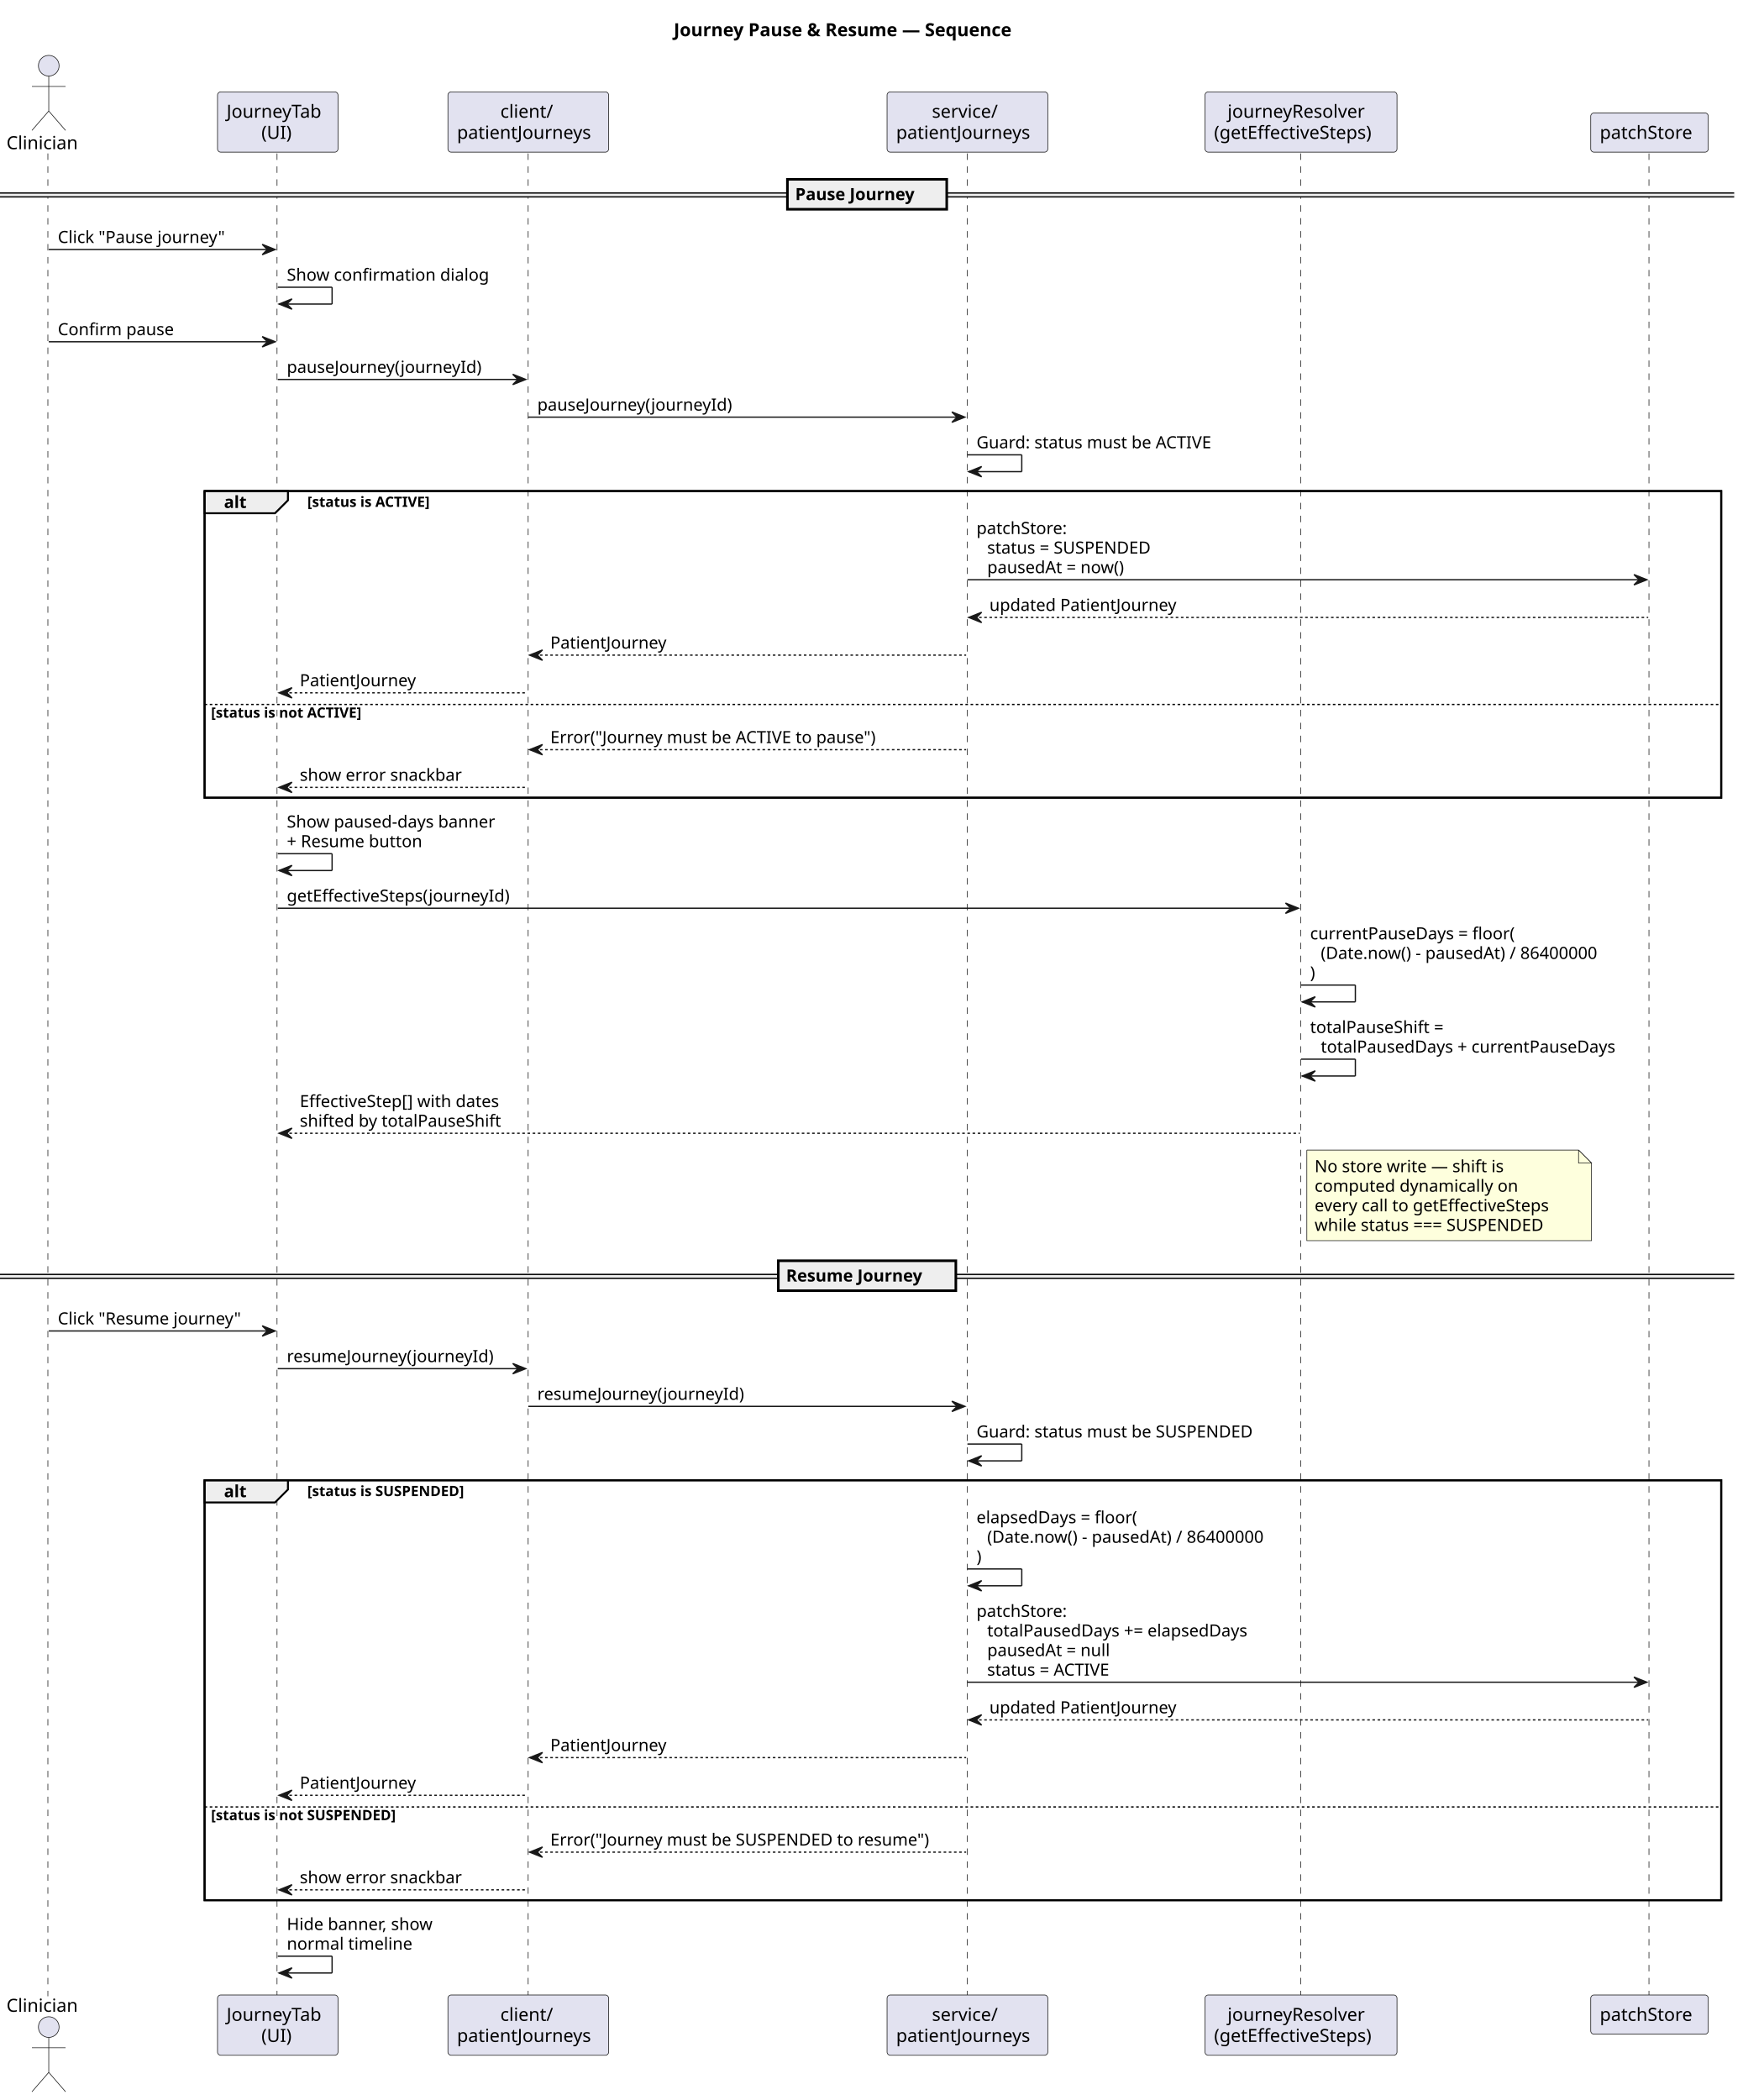
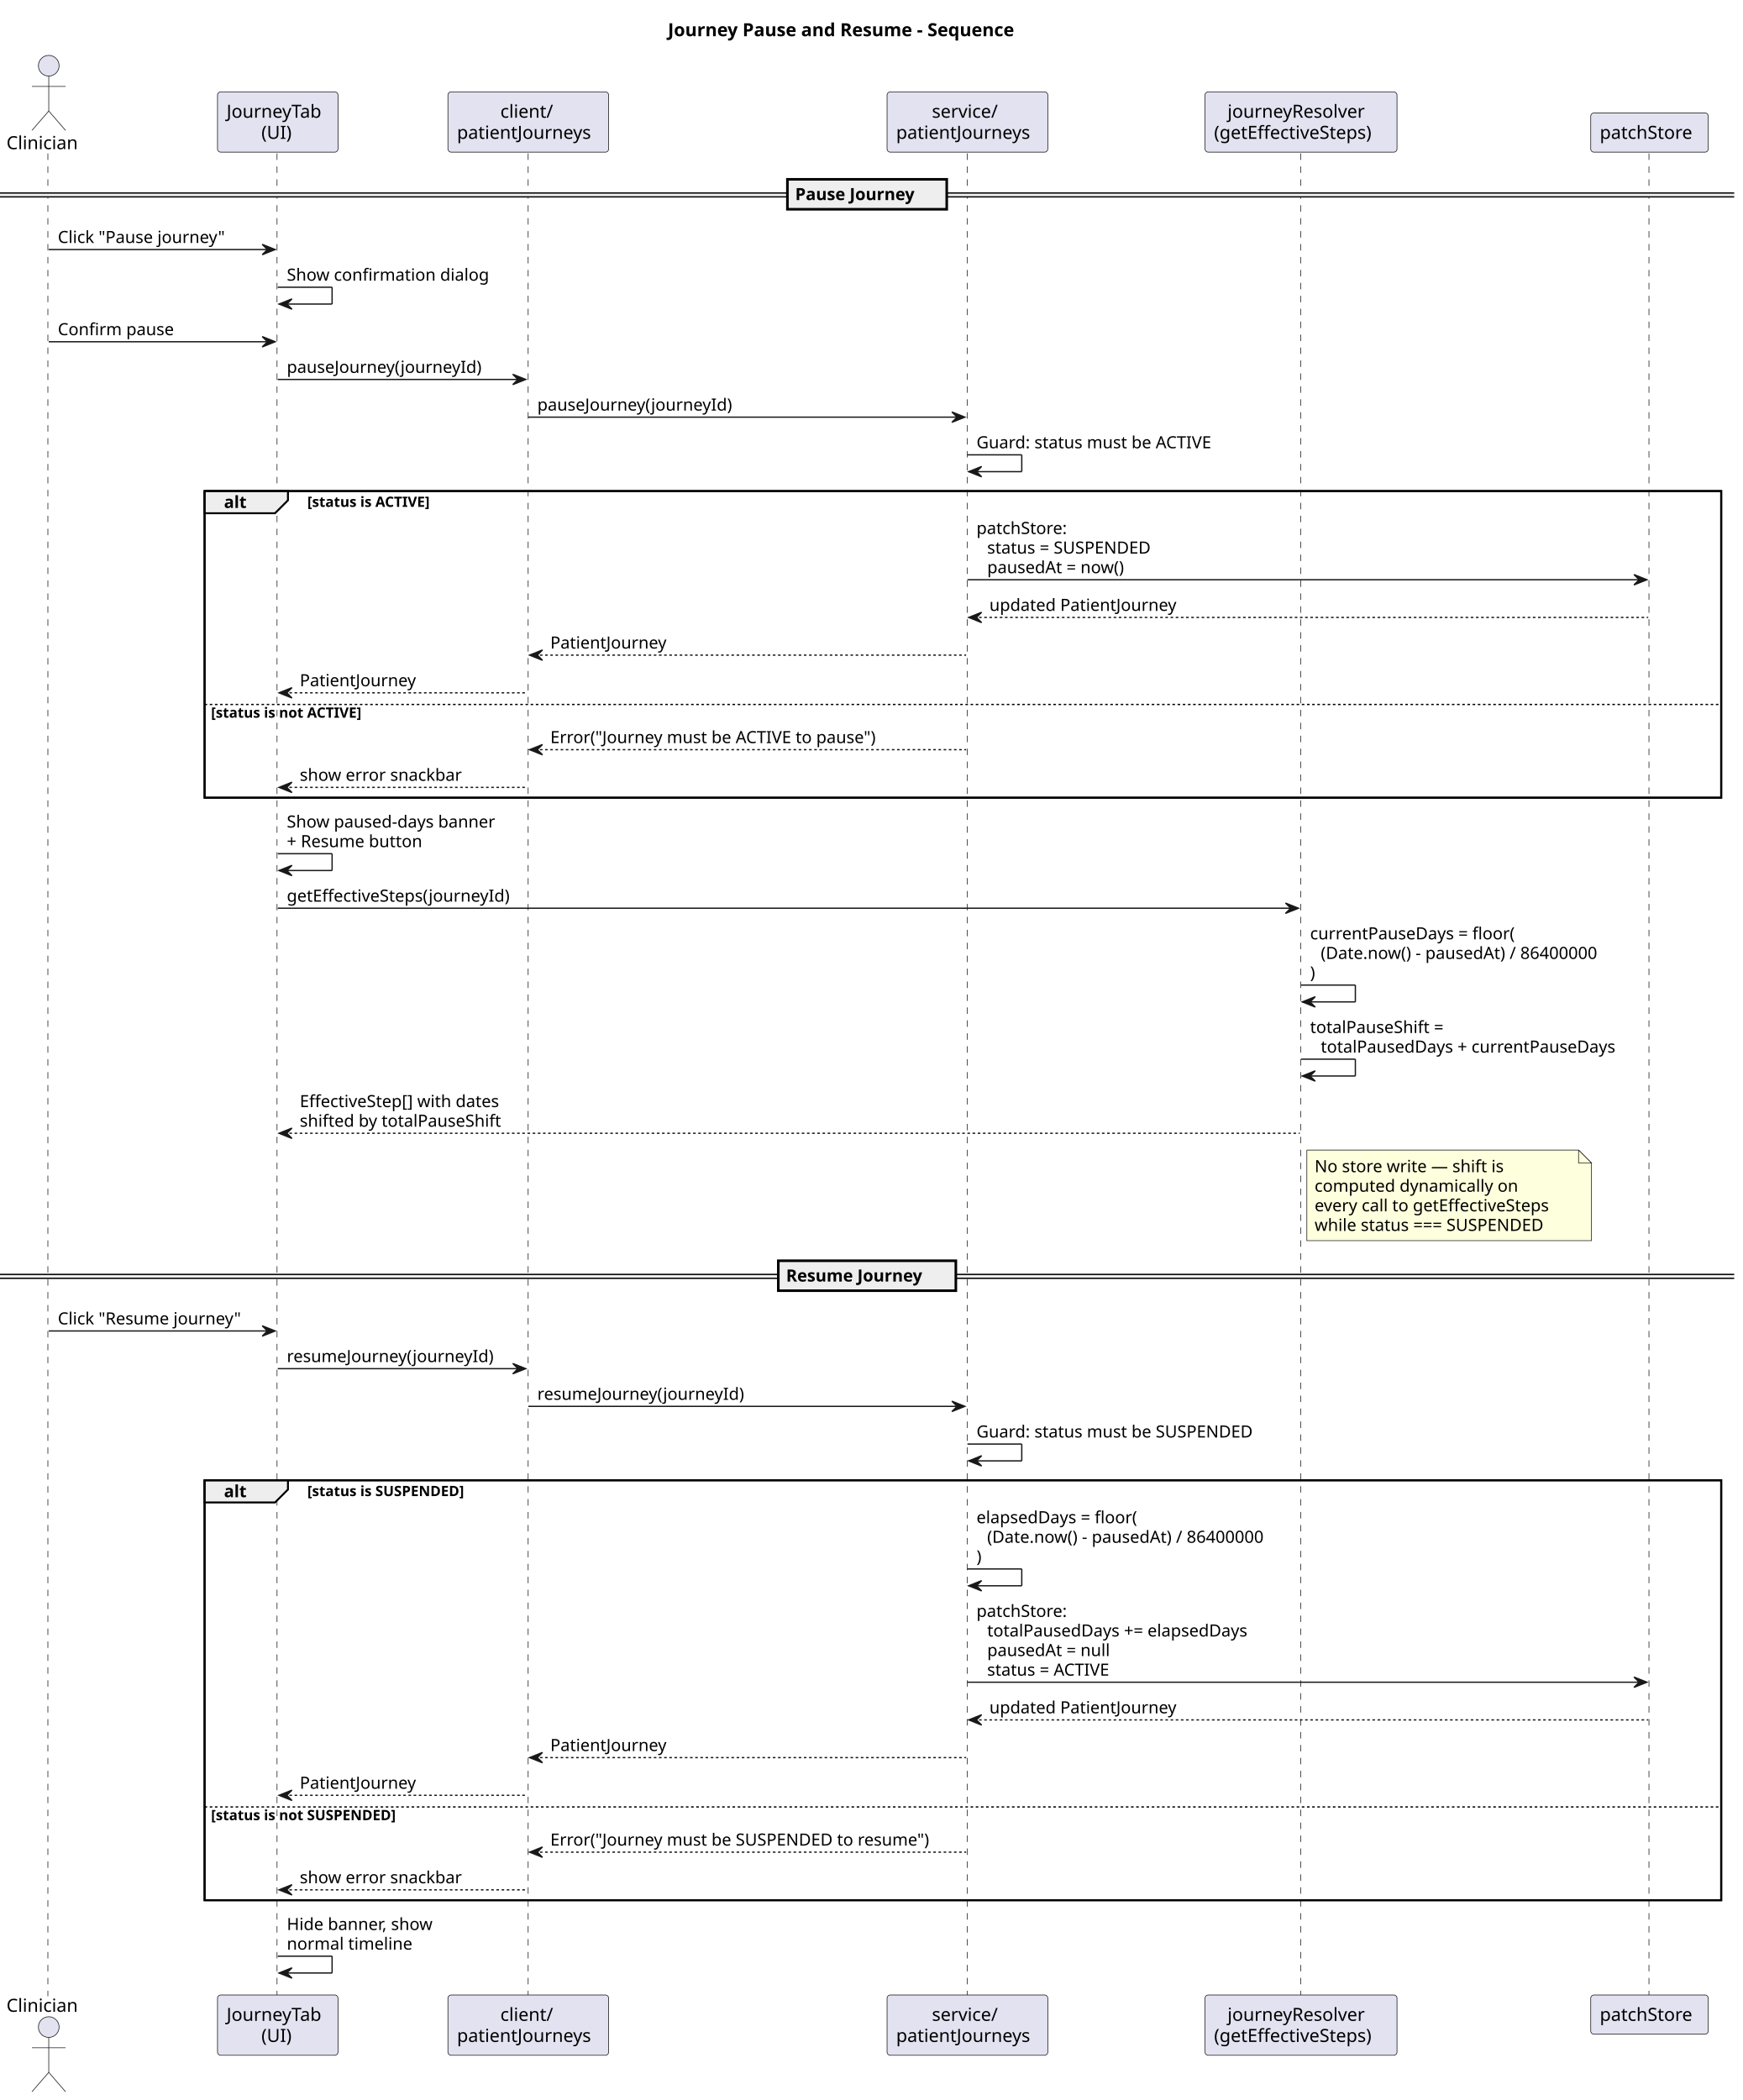
<svg xmlns="http://www.w3.org/2000/svg" contentStyleType="text/css" data-diagram-type="SEQUENCE" height="1623px" preserveAspectRatio="none" style="width:1347px;height:1623px;background:#FFFFFF;" version="1.1" viewBox="0 0 1347 1623" width="1347px" zoomAndPan="magnify">
  <defs />
  <g>
-     <text fill="#000000" font-family="sans-serif" font-size="14" font-weight="bold" lengthAdjust="spacing" textLength="297.849" x="520.699" y="27.995">Journey Pause &amp; Resume — Sequence</text>
+     <text fill="#000000" font-family="sans-serif" font-size="14" font-weight="bold" lengthAdjust="spacing" textLength="306.886" x="516.181" y="27.995">Journey Pause and Resume - Sequence</text>
    <rect fill="none" height="237" style="stroke:#000000;stroke-width:1.5;" width="1172.14" x="158.107" y="379.523" />
    <rect fill="none" height="324.531" style="stroke:#000000;stroke-width:1.5;" width="1172.14" x="158.107" y="1144.047" />
    <g class="participant-lifeline" data-entity-uid="part1" data-qualified-name="Clinician" id="part1-lifeline">
      <g>
        <rect fill="#000000" fill-opacity="0" height="1424.25" width="8" x="33.678" y="118.594" />
        <line style="stroke:#181818;stroke-width:0.5;stroke-dasharray:5,5;" x1="37" x2="37" y1="118.594" y2="1542.844" />
      </g>
    </g>
    <g class="participant-lifeline" data-entity-uid="part2" data-qualified-name="UI" id="part2-lifeline">
      <g>
        <rect fill="#000000" fill-opacity="0" height="1424.25" width="8" x="210.663" y="118.594" />
        <line style="stroke:#181818;stroke-width:0.5;stroke-dasharray:5,5;" x1="214.107" x2="214.107" y1="118.594" y2="1542.844" />
      </g>
    </g>
    <g class="participant-lifeline" data-entity-uid="part3" data-qualified-name="Client" id="part3-lifeline">
      <g>
        <rect fill="#000000" fill-opacity="0" height="1424.25" width="8" x="404.291" y="118.594" />
        <line style="stroke:#181818;stroke-width:0.5;stroke-dasharray:5,5;" x1="408.187" x2="408.187" y1="118.594" y2="1542.844" />
      </g>
    </g>
    <g class="participant-lifeline" data-entity-uid="part4" data-qualified-name="Service" id="part4-lifeline">
      <g>
        <rect fill="#000000" fill-opacity="0" height="1424.25" width="8" x="743.681" y="118.594" />
        <line style="stroke:#181818;stroke-width:0.5;stroke-dasharray:5,5;" x1="747.577" x2="747.577" y1="118.594" y2="1542.844" />
      </g>
    </g>
    <g class="participant-lifeline" data-entity-uid="part5" data-qualified-name="Resolver" id="part5-lifeline">
      <g>
        <rect fill="#000000" fill-opacity="0" height="1424.25" width="8" x="1001.501" y="118.594" />
        <line style="stroke:#181818;stroke-width:0.5;stroke-dasharray:5,5;" x1="1005.314" x2="1005.314" y1="118.594" y2="1542.844" />
      </g>
    </g>
    <g class="participant-lifeline" data-entity-uid="part6" data-qualified-name="Store" id="part6-lifeline">
      <g>
        <rect fill="#000000" fill-opacity="0" height="1424.25" width="8" x="1270.829" y="118.594" />
        <line style="stroke:#181818;stroke-width:0.5;stroke-dasharray:5,5;" x1="1274.411" x2="1274.411" y1="118.594" y2="1542.844" />
      </g>
    </g>
    <g class="participant participant-head" data-entity-uid="part1" data-qualified-name="Clinician" id="part1-head">
      <text fill="#000000" font-family="sans-serif" font-size="14" lengthAdjust="spacing" textLength="59.356" x="5" y="115.292">Clinician</text>
      <ellipse cx="37.678" cy="50.797" fill="#E2E2F0" rx="8" ry="8" style="stroke:#181818;stroke-width:0.5;" />
      <path d="M37.678,58.797 L37.678,85.797 M24.678,66.797 L50.678,66.797 M37.678,85.797 L24.678,100.797 M37.678,85.797 L50.678,100.797" fill="none" style="stroke:#181818;stroke-width:0.5;" />
    </g>
    <g class="participant participant-tail" data-entity-uid="part1" data-qualified-name="Clinician" id="part1-tail">
      <text fill="#000000" font-family="sans-serif" font-size="14" lengthAdjust="spacing" textLength="59.356" x="5" y="1554.839">Clinician</text>
      <ellipse cx="37.678" cy="1566.641" fill="#E2E2F0" rx="8" ry="8" style="stroke:#181818;stroke-width:0.5;" />
      <path d="M37.678,1574.641 L37.678,1601.641 M24.678,1582.641 L50.678,1582.641 M37.678,1601.641 L24.678,1616.641 M37.678,1601.641 L50.678,1616.641" fill="none" style="stroke:#181818;stroke-width:0.5;" />
    </g>
    <g class="participant participant-head" data-entity-uid="part2" data-qualified-name="UI" id="part2-head">
      <rect fill="#E2E2F0" height="46.594" rx="2.5" ry="2.5" style="stroke:#181818;stroke-width:0.5;" width="93.112" x="168.107" y="71" />
      <text fill="#000000" font-family="sans-serif" font-size="14" lengthAdjust="spacing" textLength="79.112" x="175.107" y="90.995">JourneyTab</text>
      <text fill="#000000" font-family="sans-serif" font-size="14" lengthAdjust="spacing" textLength="25.3" x="202.013" y="107.292">(UI)</text>
    </g>
    <g class="participant participant-tail" data-entity-uid="part2" data-qualified-name="UI" id="part2-tail">
      <rect fill="#E2E2F0" height="46.594" rx="2.5" ry="2.5" style="stroke:#181818;stroke-width:0.5;" width="93.112" x="168.107" y="1541.844" />
      <text fill="#000000" font-family="sans-serif" font-size="14" lengthAdjust="spacing" textLength="79.112" x="175.107" y="1561.839">JourneyTab</text>
      <text fill="#000000" font-family="sans-serif" font-size="14" lengthAdjust="spacing" textLength="25.3" x="202.013" y="1578.136">(UI)</text>
    </g>
    <g class="participant participant-head" data-entity-uid="part3" data-qualified-name="Client" id="part3-head">
      <rect fill="#E2E2F0" height="46.594" rx="2.5" ry="2.5" style="stroke:#181818;stroke-width:0.5;" width="124.209" x="346.187" y="71" />
      <text fill="#000000" font-family="sans-serif" font-size="14" lengthAdjust="spacing" textLength="43.169" x="386.707" y="90.995">client/</text>
      <text fill="#000000" font-family="sans-serif" font-size="14" lengthAdjust="spacing" textLength="110.209" x="353.187" y="107.292">patientJourneys</text>
    </g>
    <g class="participant participant-tail" data-entity-uid="part3" data-qualified-name="Client" id="part3-tail">
      <rect fill="#E2E2F0" height="46.594" rx="2.5" ry="2.5" style="stroke:#181818;stroke-width:0.5;" width="124.209" x="346.187" y="1541.844" />
      <text fill="#000000" font-family="sans-serif" font-size="14" lengthAdjust="spacing" textLength="43.169" x="386.707" y="1561.839">client/</text>
      <text fill="#000000" font-family="sans-serif" font-size="14" lengthAdjust="spacing" textLength="110.209" x="353.187" y="1578.136">patientJourneys</text>
    </g>
    <g class="participant participant-head" data-entity-uid="part4" data-qualified-name="Service" id="part4-head">
      <rect fill="#E2E2F0" height="46.594" rx="2.5" ry="2.5" style="stroke:#181818;stroke-width:0.5;" width="124.209" x="685.577" y="71" />
      <text fill="#000000" font-family="sans-serif" font-size="14" lengthAdjust="spacing" textLength="54.865" x="720.249" y="90.995">service/</text>
      <text fill="#000000" font-family="sans-serif" font-size="14" lengthAdjust="spacing" textLength="110.209" x="692.577" y="107.292">patientJourneys</text>
    </g>
    <g class="participant participant-tail" data-entity-uid="part4" data-qualified-name="Service" id="part4-tail">
      <rect fill="#E2E2F0" height="46.594" rx="2.5" ry="2.5" style="stroke:#181818;stroke-width:0.5;" width="124.209" x="685.577" y="1541.844" />
      <text fill="#000000" font-family="sans-serif" font-size="14" lengthAdjust="spacing" textLength="54.865" x="720.249" y="1561.839">service/</text>
      <text fill="#000000" font-family="sans-serif" font-size="14" lengthAdjust="spacing" textLength="110.209" x="692.577" y="1578.136">patientJourneys</text>
    </g>
    <g class="participant participant-head" data-entity-uid="part5" data-qualified-name="Resolver" id="part5-head">
      <rect fill="#E2E2F0" height="46.594" rx="2.5" ry="2.5" style="stroke:#181818;stroke-width:0.5;" width="148.374" x="931.314" y="71" />
      <text fill="#000000" font-family="sans-serif" font-size="14" lengthAdjust="spacing" textLength="113.6" x="948.701" y="90.995">journeyResolver</text>
      <text fill="#000000" font-family="sans-serif" font-size="14" lengthAdjust="spacing" textLength="134.374" x="938.314" y="107.292">(getEffectiveSteps)</text>
    </g>
    <g class="participant participant-tail" data-entity-uid="part5" data-qualified-name="Resolver" id="part5-tail">
      <rect fill="#E2E2F0" height="46.594" rx="2.5" ry="2.5" style="stroke:#181818;stroke-width:0.5;" width="148.374" x="931.314" y="1541.844" />
      <text fill="#000000" font-family="sans-serif" font-size="14" lengthAdjust="spacing" textLength="113.6" x="948.701" y="1561.839">journeyResolver</text>
      <text fill="#000000" font-family="sans-serif" font-size="14" lengthAdjust="spacing" textLength="134.374" x="938.314" y="1578.136">(getEffectiveSteps)</text>
    </g>
    <g class="participant participant-head" data-entity-uid="part6" data-qualified-name="Store" id="part6-head">
      <rect fill="#E2E2F0" height="30.297" rx="2.5" ry="2.5" style="stroke:#181818;stroke-width:0.5;" width="90.836" x="1229.411" y="87.297" />
      <text fill="#000000" font-family="sans-serif" font-size="14" lengthAdjust="spacing" textLength="76.836" x="1236.411" y="107.292">patchStore</text>
    </g>
    <g class="participant participant-tail" data-entity-uid="part6" data-qualified-name="Store" id="part6-tail">
      <rect fill="#E2E2F0" height="30.297" rx="2.5" ry="2.5" style="stroke:#181818;stroke-width:0.5;" width="90.836" x="1229.411" y="1541.844" />
      <text fill="#000000" font-family="sans-serif" font-size="14" lengthAdjust="spacing" textLength="76.836" x="1236.411" y="1561.839">patchStore</text>
    </g>
    <rect fill="#EEEEEE" height="3" style="stroke:#EEEEEE;stroke-width:1;" width="1340.247" x="0" y="149.16" />
    <line style="stroke:#000000;stroke-width:1;" x1="0" x2="1340.247" y1="149.16" y2="149.16" />
    <line style="stroke:#000000;stroke-width:1;" x1="0" x2="1340.247" y1="152.16" y2="152.16" />
    <rect fill="#EEEEEE" height="23.133" style="stroke:#000000;stroke-width:2;" width="123.142" x="608.553" y="138.594" />
    <text fill="#000000" font-family="sans-serif" font-size="13" font-weight="bold" lengthAdjust="spacing" textLength="104.616" x="614.553" y="154.661">Pause Journey</text>
    <g class="message" data-entity-1="part1" data-entity-2="part2" id="msg1">
      <polygon fill="#181818" points="202.663,188.859,212.663,192.859,202.663,196.859,206.663,192.859" style="stroke:#181818;stroke-width:1;" />
      <line style="stroke:#181818;stroke-width:1;" x1="37.678" x2="208.663" y1="192.859" y2="192.859" />
      <text fill="#000000" font-family="sans-serif" font-size="13" lengthAdjust="spacing" textLength="139.096" x="44.678" y="187.793">Click "Pause journey"</text>
    </g>
    <g class="message" data-entity-1="part2" data-entity-2="part2" id="msg2">
      <line style="stroke:#181818;stroke-width:1;" x1="214.663" x2="256.663" y1="221.992" y2="221.992" />
      <line style="stroke:#181818;stroke-width:1;" x1="256.663" x2="256.663" y1="221.992" y2="234.992" />
      <line style="stroke:#181818;stroke-width:1;" x1="215.663" x2="256.663" y1="234.992" y2="234.992" />
      <polygon fill="#181818" points="225.663,230.992,215.663,234.992,225.663,238.992,221.663,234.992" style="stroke:#181818;stroke-width:1;" />
      <text fill="#000000" font-family="sans-serif" font-size="13" lengthAdjust="spacing" textLength="165.394" x="221.663" y="216.926">Show confirmation dialog</text>
    </g>
    <g class="message" data-entity-1="part1" data-entity-2="part2" id="msg3">
      <polygon fill="#181818" points="202.663,260.125,212.663,264.125,202.663,268.125,206.663,264.125" style="stroke:#181818;stroke-width:1;" />
      <line style="stroke:#181818;stroke-width:1;" x1="37.678" x2="208.663" y1="264.125" y2="264.125" />
      <text fill="#000000" font-family="sans-serif" font-size="13" lengthAdjust="spacing" textLength="94.828" x="44.678" y="259.059">Confirm pause</text>
    </g>
    <g class="message" data-entity-1="part2" data-entity-2="part3" id="msg4">
      <polygon fill="#181818" points="396.291,289.258,406.291,293.258,396.291,297.258,400.291,293.258" style="stroke:#181818;stroke-width:1;" />
      <line style="stroke:#181818;stroke-width:1;" x1="214.663" x2="402.291" y1="293.258" y2="293.258" />
      <text fill="#000000" font-family="sans-serif" font-size="13" lengthAdjust="spacing" textLength="159.84" x="221.663" y="288.192">pauseJourney(journeyId)</text>
    </g>
    <g class="message" data-entity-1="part3" data-entity-2="part4" id="msg5">
      <polygon fill="#181818" points="735.681,318.391,745.681,322.391,735.681,326.391,739.681,322.391" style="stroke:#181818;stroke-width:1;" />
      <line style="stroke:#181818;stroke-width:1;" x1="408.291" x2="741.681" y1="322.391" y2="322.391" />
      <text fill="#000000" font-family="sans-serif" font-size="13" lengthAdjust="spacing" textLength="159.84" x="415.291" y="317.325">pauseJourney(journeyId)</text>
    </g>
    <g class="message" data-entity-1="part4" data-entity-2="part4" id="msg6">
      <line style="stroke:#181818;stroke-width:1;" x1="747.681" x2="789.681" y1="351.523" y2="351.523" />
      <line style="stroke:#181818;stroke-width:1;" x1="789.681" x2="789.681" y1="351.523" y2="364.523" />
      <line style="stroke:#181818;stroke-width:1;" x1="748.681" x2="789.681" y1="364.523" y2="364.523" />
      <polygon fill="#181818" points="758.681,360.523,748.681,364.523,758.681,368.523,754.681,364.523" style="stroke:#181818;stroke-width:1;" />
      <text fill="#000000" font-family="sans-serif" font-size="13" lengthAdjust="spacing" textLength="196.606" x="754.681" y="346.457">Guard: status must be ACTIVE</text>
    </g>
    <path d="M158.107,379.523 L222.55,379.523 L222.55,386.656 L212.55,396.656 L158.107,396.656 L158.107,379.523" fill="#EEEEEE" style="stroke:#000000;stroke-width:1.5;" />
    <rect fill="none" height="237" style="stroke:#000000;stroke-width:1.5;" width="1172.14" x="158.107" y="379.523" />
    <text fill="#000000" font-family="sans-serif" font-size="13" font-weight="bold" lengthAdjust="spacing" textLength="19.443" x="173.107" y="392.59">alt</text>
    <text fill="#000000" font-family="sans-serif" font-size="11" font-weight="bold" lengthAdjust="spacing" textLength="111.106" x="237.55" y="391.734">[status is ACTIVE]</text>
    <g class="message" data-entity-1="part4" data-entity-2="part6" id="msg7">
      <polygon fill="#181818" points="1262.829,444.055,1272.829,448.055,1262.829,452.055,1266.829,448.055" style="stroke:#181818;stroke-width:1;" />
      <line style="stroke:#181818;stroke-width:1;" x1="747.681" x2="1268.829" y1="448.055" y2="448.055" />
      <text fill="#000000" font-family="sans-serif" font-size="13" lengthAdjust="spacing" textLength="75.728" x="754.681" y="412.723">patchStore:</text>
      <text fill="#000000" font-family="sans-serif" font-size="13" lengthAdjust="spacing" textLength="139.134" x="762.946" y="427.856">status = SUSPENDED</text>
      <text fill="#000000" font-family="sans-serif" font-size="13" lengthAdjust="spacing" textLength="117.597" x="762.946" y="442.989">pausedAt = now()</text>
    </g>
    <g class="message" data-entity-1="part6" data-entity-2="part4" id="msg8">
      <polygon fill="#181818" points="758.681,473.188,748.681,477.188,758.681,481.188,754.681,477.188" style="stroke:#181818;stroke-width:1;" />
      <line style="stroke:#181818;stroke-width:1;stroke-dasharray:2,2;" x1="752.681" x2="1273.829" y1="477.188" y2="477.188" />
      <text fill="#000000" font-family="sans-serif" font-size="13" lengthAdjust="spacing" textLength="153.34" x="764.681" y="472.122">updated PatientJourney</text>
    </g>
    <g class="message" data-entity-1="part4" data-entity-2="part3" id="msg9">
      <polygon fill="#181818" points="419.291,502.32,409.291,506.32,419.291,510.32,415.291,506.32" style="stroke:#181818;stroke-width:1;" />
      <line style="stroke:#181818;stroke-width:1;stroke-dasharray:2,2;" x1="413.291" x2="746.681" y1="506.32" y2="506.32" />
      <text fill="#000000" font-family="sans-serif" font-size="13" lengthAdjust="spacing" textLength="95.151" x="425.291" y="501.254">PatientJourney</text>
    </g>
    <g class="message" data-entity-1="part3" data-entity-2="part2" id="msg10">
      <polygon fill="#181818" points="225.663,531.453,215.663,535.453,225.663,539.453,221.663,535.453" style="stroke:#181818;stroke-width:1;" />
      <line style="stroke:#181818;stroke-width:1;stroke-dasharray:2,2;" x1="219.663" x2="407.291" y1="535.453" y2="535.453" />
      <text fill="#000000" font-family="sans-serif" font-size="13" lengthAdjust="spacing" textLength="95.151" x="231.663" y="530.387">PatientJourney</text>
    </g>
    <line style="stroke:#000000;stroke-width:1;stroke-dasharray:2,2;" x1="158.107" x2="1330.247" y1="544.453" y2="544.453" />
    <text fill="#000000" font-family="sans-serif" font-size="11" font-weight="bold" lengthAdjust="spacing" textLength="135.583" x="163.107" y="554.664">[status is not ACTIVE]</text>
    <g class="message" data-entity-1="part4" data-entity-2="part3" id="msg11">
      <polygon fill="#181818" points="419.291,575.391,409.291,579.391,419.291,583.391,415.291,579.391" style="stroke:#181818;stroke-width:1;" />
      <line style="stroke:#181818;stroke-width:1;stroke-dasharray:2,2;" x1="413.291" x2="746.681" y1="579.391" y2="579.391" />
      <text fill="#000000" font-family="sans-serif" font-size="13" lengthAdjust="spacing" textLength="272.422" x="425.291" y="574.325">Error("Journey must be ACTIVE to pause")</text>
    </g>
    <g class="message" data-entity-1="part3" data-entity-2="part2" id="msg12">
      <polygon fill="#181818" points="225.663,604.523,215.663,608.523,225.663,612.523,221.663,608.523" style="stroke:#181818;stroke-width:1;" />
      <line style="stroke:#181818;stroke-width:1;stroke-dasharray:2,2;" x1="219.663" x2="407.291" y1="608.523" y2="608.523" />
      <text fill="#000000" font-family="sans-serif" font-size="13" lengthAdjust="spacing" textLength="133.066" x="231.663" y="603.457">show error snackbar</text>
    </g>
    <g class="message" data-entity-1="part2" data-entity-2="part2" id="msg13">
      <line style="stroke:#181818;stroke-width:1;" x1="214.663" x2="256.663" y1="659.789" y2="659.789" />
      <line style="stroke:#181818;stroke-width:1;" x1="256.663" x2="256.663" y1="659.789" y2="672.789" />
      <line style="stroke:#181818;stroke-width:1;" x1="215.663" x2="256.663" y1="672.789" y2="672.789" />
      <polygon fill="#181818" points="225.663,668.789,215.663,672.789,225.663,676.789,221.663,672.789" style="stroke:#181818;stroke-width:1;" />
      <text fill="#000000" font-family="sans-serif" font-size="13" lengthAdjust="spacing" textLength="172.237" x="221.663" y="639.59">Show paused-days banner</text>
      <text fill="#000000" font-family="sans-serif" font-size="13" lengthAdjust="spacing" textLength="114.74" x="221.663" y="654.723">+ Resume button</text>
    </g>
    <g class="message" data-entity-1="part2" data-entity-2="part5" id="msg14">
      <polygon fill="#181818" points="993.501,697.922,1003.501,701.922,993.501,705.922,997.501,701.922" style="stroke:#181818;stroke-width:1;" />
      <line style="stroke:#181818;stroke-width:1;" x1="214.663" x2="999.501" y1="701.922" y2="701.922" />
      <text fill="#000000" font-family="sans-serif" font-size="13" lengthAdjust="spacing" textLength="185.942" x="221.663" y="696.856">getEffectiveSteps(journeyId)</text>
    </g>
    <g class="message" data-entity-1="part5" data-entity-2="part5" id="msg15">
      <line style="stroke:#181818;stroke-width:1;" x1="1005.501" x2="1047.501" y1="761.32" y2="761.32" />
      <line style="stroke:#181818;stroke-width:1;" x1="1047.501" x2="1047.501" y1="761.32" y2="774.32" />
      <line style="stroke:#181818;stroke-width:1;" x1="1006.501" x2="1047.501" y1="774.32" y2="774.32" />
      <polygon fill="#181818" points="1016.501,770.32,1006.501,774.32,1016.501,778.32,1012.501,774.32" style="stroke:#181818;stroke-width:1;" />
      <text fill="#000000" font-family="sans-serif" font-size="13" lengthAdjust="spacing" textLength="172.339" x="1012.501" y="725.989">currentPauseDays = floor(</text>
      <text fill="#000000" font-family="sans-serif" font-size="13" lengthAdjust="spacing" textLength="235.555" x="1020.766" y="741.122">(Date.now() - pausedAt) / 86400000</text>
      <text fill="#000000" font-family="sans-serif" font-size="13" lengthAdjust="spacing" textLength="5.072" x="1012.501" y="756.254">)</text>
    </g>
    <g class="message" data-entity-1="part5" data-entity-2="part5" id="msg16">
      <line style="stroke:#181818;stroke-width:1;" x1="1005.501" x2="1047.501" y1="818.586" y2="818.586" />
      <line style="stroke:#181818;stroke-width:1;" x1="1047.501" x2="1047.501" y1="818.586" y2="831.586" />
      <line style="stroke:#181818;stroke-width:1;" x1="1006.501" x2="1047.501" y1="831.586" y2="831.586" />
      <polygon fill="#181818" points="1016.501,827.586,1006.501,831.586,1016.501,835.586,1012.501,831.586" style="stroke:#181818;stroke-width:1;" />
      <text fill="#000000" font-family="sans-serif" font-size="13" lengthAdjust="spacing" textLength="113.344" x="1012.501" y="798.387">totalPauseShift =</text>
      <text fill="#000000" font-family="sans-serif" font-size="13" lengthAdjust="spacing" textLength="247.064" x="1020.766" y="813.52">totalPausedDays + currentPauseDays</text>
    </g>
    <g class="message" data-entity-1="part5" data-entity-2="part2" id="msg17">
      <polygon fill="#181818" points="225.663,871.852,215.663,875.852,225.663,879.852,221.663,875.852" style="stroke:#181818;stroke-width:1;" />
      <line style="stroke:#181818;stroke-width:1;stroke-dasharray:2,2;" x1="219.663" x2="1004.501" y1="875.852" y2="875.852" />
      <text fill="#000000" font-family="sans-serif" font-size="13" lengthAdjust="spacing" textLength="168.587" x="231.663" y="855.653">EffectiveStep[] with dates</text>
      <text fill="#000000" font-family="sans-serif" font-size="13" lengthAdjust="spacing" textLength="167.077" x="231.663" y="870.786">shifted by totalPauseShift</text>
    </g>
    <path d="M1010,888.852 L1010,958.852 L1230,958.852 L1230,898.852 L1220,888.852 L1010,888.852" fill="#FEFFDD" style="stroke:#181818;stroke-width:0.5;" />
    <path d="M1220,888.852 L1220,898.852 L1230,898.852 L1220,888.852" fill="#FEFFDD" style="stroke:#181818;stroke-width:0.5;" />
    <text fill="#000000" font-family="sans-serif" font-size="13" lengthAdjust="spacing" textLength="155.873" x="1016" y="905.918">No store write — shift is</text>
    <text fill="#000000" font-family="sans-serif" font-size="13" lengthAdjust="spacing" textLength="168.518" x="1016" y="921.051">computed dynamically on</text>
    <text fill="#000000" font-family="sans-serif" font-size="13" lengthAdjust="spacing" textLength="199.145" x="1016" y="936.184">every call to getEffectiveSteps</text>
    <text fill="#000000" font-family="sans-serif" font-size="13" lengthAdjust="spacing" textLength="199.145" x="1016" y="951.317">while status === SUSPENDED</text>
    <rect fill="#EEEEEE" height="3" style="stroke:#EEEEEE;stroke-width:1;" width="1340.247" x="0" y="984.949" />
    <line style="stroke:#000000;stroke-width:1;" x1="0" x2="1340.247" y1="984.949" y2="984.949" />
    <line style="stroke:#000000;stroke-width:1;" x1="0" x2="1340.247" y1="987.949" y2="987.949" />
    <rect fill="#EEEEEE" height="23.133" style="stroke:#000000;stroke-width:2;" width="137.214" x="601.516" y="974.383" />
    <text fill="#000000" font-family="sans-serif" font-size="13" font-weight="bold" lengthAdjust="spacing" textLength="118.689" x="607.516" y="990.45">Resume Journey</text>
    <g class="message" data-entity-1="part1" data-entity-2="part2" id="msg18">
      <polygon fill="#181818" points="202.663,1024.648,212.663,1028.648,202.663,1032.648,206.663,1028.648" style="stroke:#181818;stroke-width:1;" />
      <line style="stroke:#181818;stroke-width:1;" x1="37.678" x2="208.663" y1="1028.648" y2="1028.648" />
      <text fill="#000000" font-family="sans-serif" font-size="13" lengthAdjust="spacing" textLength="152.985" x="44.678" y="1023.582">Click "Resume journey"</text>
    </g>
    <g class="message" data-entity-1="part2" data-entity-2="part3" id="msg19">
      <polygon fill="#181818" points="396.291,1053.781,406.291,1057.781,396.291,1061.781,400.291,1057.781" style="stroke:#181818;stroke-width:1;" />
      <line style="stroke:#181818;stroke-width:1;" x1="214.663" x2="402.291" y1="1057.781" y2="1057.781" />
      <text fill="#000000" font-family="sans-serif" font-size="13" lengthAdjust="spacing" textLength="169.628" x="221.663" y="1052.715">resumeJourney(journeyId)</text>
    </g>
    <g class="message" data-entity-1="part3" data-entity-2="part4" id="msg20">
      <polygon fill="#181818" points="735.681,1082.914,745.681,1086.914,735.681,1090.914,739.681,1086.914" style="stroke:#181818;stroke-width:1;" />
      <line style="stroke:#181818;stroke-width:1;" x1="408.291" x2="741.681" y1="1086.914" y2="1086.914" />
      <text fill="#000000" font-family="sans-serif" font-size="13" lengthAdjust="spacing" textLength="169.628" x="415.291" y="1081.848">resumeJourney(journeyId)</text>
    </g>
    <g class="message" data-entity-1="part4" data-entity-2="part4" id="msg21">
      <line style="stroke:#181818;stroke-width:1;" x1="747.681" x2="789.681" y1="1116.047" y2="1116.047" />
      <line style="stroke:#181818;stroke-width:1;" x1="789.681" x2="789.681" y1="1116.047" y2="1129.047" />
      <line style="stroke:#181818;stroke-width:1;" x1="748.681" x2="789.681" y1="1129.047" y2="1129.047" />
      <polygon fill="#181818" points="758.681,1125.047,748.681,1129.047,758.681,1133.047,754.681,1129.047" style="stroke:#181818;stroke-width:1;" />
      <text fill="#000000" font-family="sans-serif" font-size="13" lengthAdjust="spacing" textLength="229.785" x="754.681" y="1110.981">Guard: status must be SUSPENDED</text>
    </g>
    <path d="M158.107,1144.047 L222.55,1144.047 L222.55,1151.18 L212.55,1161.18 L158.107,1161.18 L158.107,1144.047" fill="#EEEEEE" style="stroke:#000000;stroke-width:1.5;" />
    <rect fill="none" height="324.531" style="stroke:#000000;stroke-width:1.5;" width="1172.14" x="158.107" y="1144.047" />
    <text fill="#000000" font-family="sans-serif" font-size="13" font-weight="bold" lengthAdjust="spacing" textLength="19.443" x="173.107" y="1157.114">alt</text>
    <text fill="#000000" font-family="sans-serif" font-size="11" font-weight="bold" lengthAdjust="spacing" textLength="142.232" x="237.55" y="1156.257">[status is SUSPENDED]</text>
    <g class="message" data-entity-1="part4" data-entity-2="part4" id="msg22">
      <line style="stroke:#181818;stroke-width:1;" x1="747.681" x2="789.681" y1="1212.578" y2="1212.578" />
      <line style="stroke:#181818;stroke-width:1;" x1="789.681" x2="789.681" y1="1212.578" y2="1225.578" />
      <line style="stroke:#181818;stroke-width:1;" x1="748.681" x2="789.681" y1="1225.578" y2="1225.578" />
      <polygon fill="#181818" points="758.681,1221.578,748.681,1225.578,758.681,1229.578,754.681,1225.578" style="stroke:#181818;stroke-width:1;" />
      <text fill="#000000" font-family="sans-serif" font-size="13" lengthAdjust="spacing" textLength="136.963" x="754.681" y="1177.247">elapsedDays = floor(</text>
      <text fill="#000000" font-family="sans-serif" font-size="13" lengthAdjust="spacing" textLength="235.555" x="762.946" y="1192.379">(Date.now() - pausedAt) / 86400000</text>
      <text fill="#000000" font-family="sans-serif" font-size="13" lengthAdjust="spacing" textLength="5.072" x="754.681" y="1207.512">)</text>
    </g>
    <g class="message" data-entity-1="part4" data-entity-2="part6" id="msg23">
      <polygon fill="#181818" points="1262.829,1296.109,1272.829,1300.109,1262.829,1304.109,1266.829,1300.109" style="stroke:#181818;stroke-width:1;" />
      <line style="stroke:#181818;stroke-width:1;" x1="747.681" x2="1268.829" y1="1300.109" y2="1300.109" />
      <text fill="#000000" font-family="sans-serif" font-size="13" lengthAdjust="spacing" textLength="75.728" x="754.681" y="1249.645">patchStore:</text>
      <text fill="#000000" font-family="sans-serif" font-size="13" lengthAdjust="spacing" textLength="222.581" x="762.946" y="1264.778">totalPausedDays += elapsedDays</text>
      <text fill="#000000" font-family="sans-serif" font-size="13" lengthAdjust="spacing" textLength="104.33" x="762.946" y="1279.911">pausedAt = null</text>
      <text fill="#000000" font-family="sans-serif" font-size="13" lengthAdjust="spacing" textLength="105.955" x="762.946" y="1295.043">status = ACTIVE</text>
    </g>
    <g class="message" data-entity-1="part6" data-entity-2="part4" id="msg24">
      <polygon fill="#181818" points="758.681,1325.242,748.681,1329.242,758.681,1333.242,754.681,1329.242" style="stroke:#181818;stroke-width:1;" />
      <line style="stroke:#181818;stroke-width:1;stroke-dasharray:2,2;" x1="752.681" x2="1273.829" y1="1329.242" y2="1329.242" />
      <text fill="#000000" font-family="sans-serif" font-size="13" lengthAdjust="spacing" textLength="153.34" x="764.681" y="1324.176">updated PatientJourney</text>
    </g>
    <g class="message" data-entity-1="part4" data-entity-2="part3" id="msg25">
      <polygon fill="#181818" points="419.291,1354.375,409.291,1358.375,419.291,1362.375,415.291,1358.375" style="stroke:#181818;stroke-width:1;" />
      <line style="stroke:#181818;stroke-width:1;stroke-dasharray:2,2;" x1="413.291" x2="746.681" y1="1358.375" y2="1358.375" />
      <text fill="#000000" font-family="sans-serif" font-size="13" lengthAdjust="spacing" textLength="95.151" x="425.291" y="1353.309">PatientJourney</text>
    </g>
    <g class="message" data-entity-1="part3" data-entity-2="part2" id="msg26">
      <polygon fill="#181818" points="225.663,1383.508,215.663,1387.508,225.663,1391.508,221.663,1387.508" style="stroke:#181818;stroke-width:1;" />
      <line style="stroke:#181818;stroke-width:1;stroke-dasharray:2,2;" x1="219.663" x2="407.291" y1="1387.508" y2="1387.508" />
      <text fill="#000000" font-family="sans-serif" font-size="13" lengthAdjust="spacing" textLength="95.151" x="231.663" y="1382.442">PatientJourney</text>
    </g>
    <line style="stroke:#000000;stroke-width:1;stroke-dasharray:2,2;" x1="158.107" x2="1330.247" y1="1396.508" y2="1396.508" />
    <text fill="#000000" font-family="sans-serif" font-size="11" font-weight="bold" lengthAdjust="spacing" textLength="166.708" x="163.107" y="1406.718">[status is not SUSPENDED]</text>
    <g class="message" data-entity-1="part4" data-entity-2="part3" id="msg27">
      <polygon fill="#181818" points="419.291,1427.445,409.291,1431.445,419.291,1435.445,415.291,1431.445" style="stroke:#181818;stroke-width:1;" />
      <line style="stroke:#181818;stroke-width:1;stroke-dasharray:2,2;" x1="413.291" x2="746.681" y1="1431.445" y2="1431.445" />
      <text fill="#000000" font-family="sans-serif" font-size="13" lengthAdjust="spacing" textLength="315.39" x="425.291" y="1426.379">Error("Journey must be SUSPENDED to resume")</text>
    </g>
    <g class="message" data-entity-1="part3" data-entity-2="part2" id="msg28">
      <polygon fill="#181818" points="225.663,1456.578,215.663,1460.578,225.663,1464.578,221.663,1460.578" style="stroke:#181818;stroke-width:1;" />
      <line style="stroke:#181818;stroke-width:1;stroke-dasharray:2,2;" x1="219.663" x2="407.291" y1="1460.578" y2="1460.578" />
      <text fill="#000000" font-family="sans-serif" font-size="13" lengthAdjust="spacing" textLength="133.066" x="231.663" y="1455.512">show error snackbar</text>
    </g>
    <g class="message" data-entity-1="part2" data-entity-2="part2" id="msg29">
      <line style="stroke:#181818;stroke-width:1;" x1="214.663" x2="256.663" y1="1511.844" y2="1511.844" />
      <line style="stroke:#181818;stroke-width:1;" x1="256.663" x2="256.663" y1="1511.844" y2="1524.844" />
      <line style="stroke:#181818;stroke-width:1;" x1="215.663" x2="256.663" y1="1524.844" y2="1524.844" />
      <polygon fill="#181818" points="225.663,1520.844,215.663,1524.844,225.663,1528.844,221.663,1524.844" style="stroke:#181818;stroke-width:1;" />
      <text fill="#000000" font-family="sans-serif" font-size="13" lengthAdjust="spacing" textLength="121.672" x="221.663" y="1491.645">Hide banner, show</text>
      <text fill="#000000" font-family="sans-serif" font-size="13" lengthAdjust="spacing" textLength="102.743" x="221.663" y="1506.778">normal timeline</text>
    </g>
  </g>
</svg>
